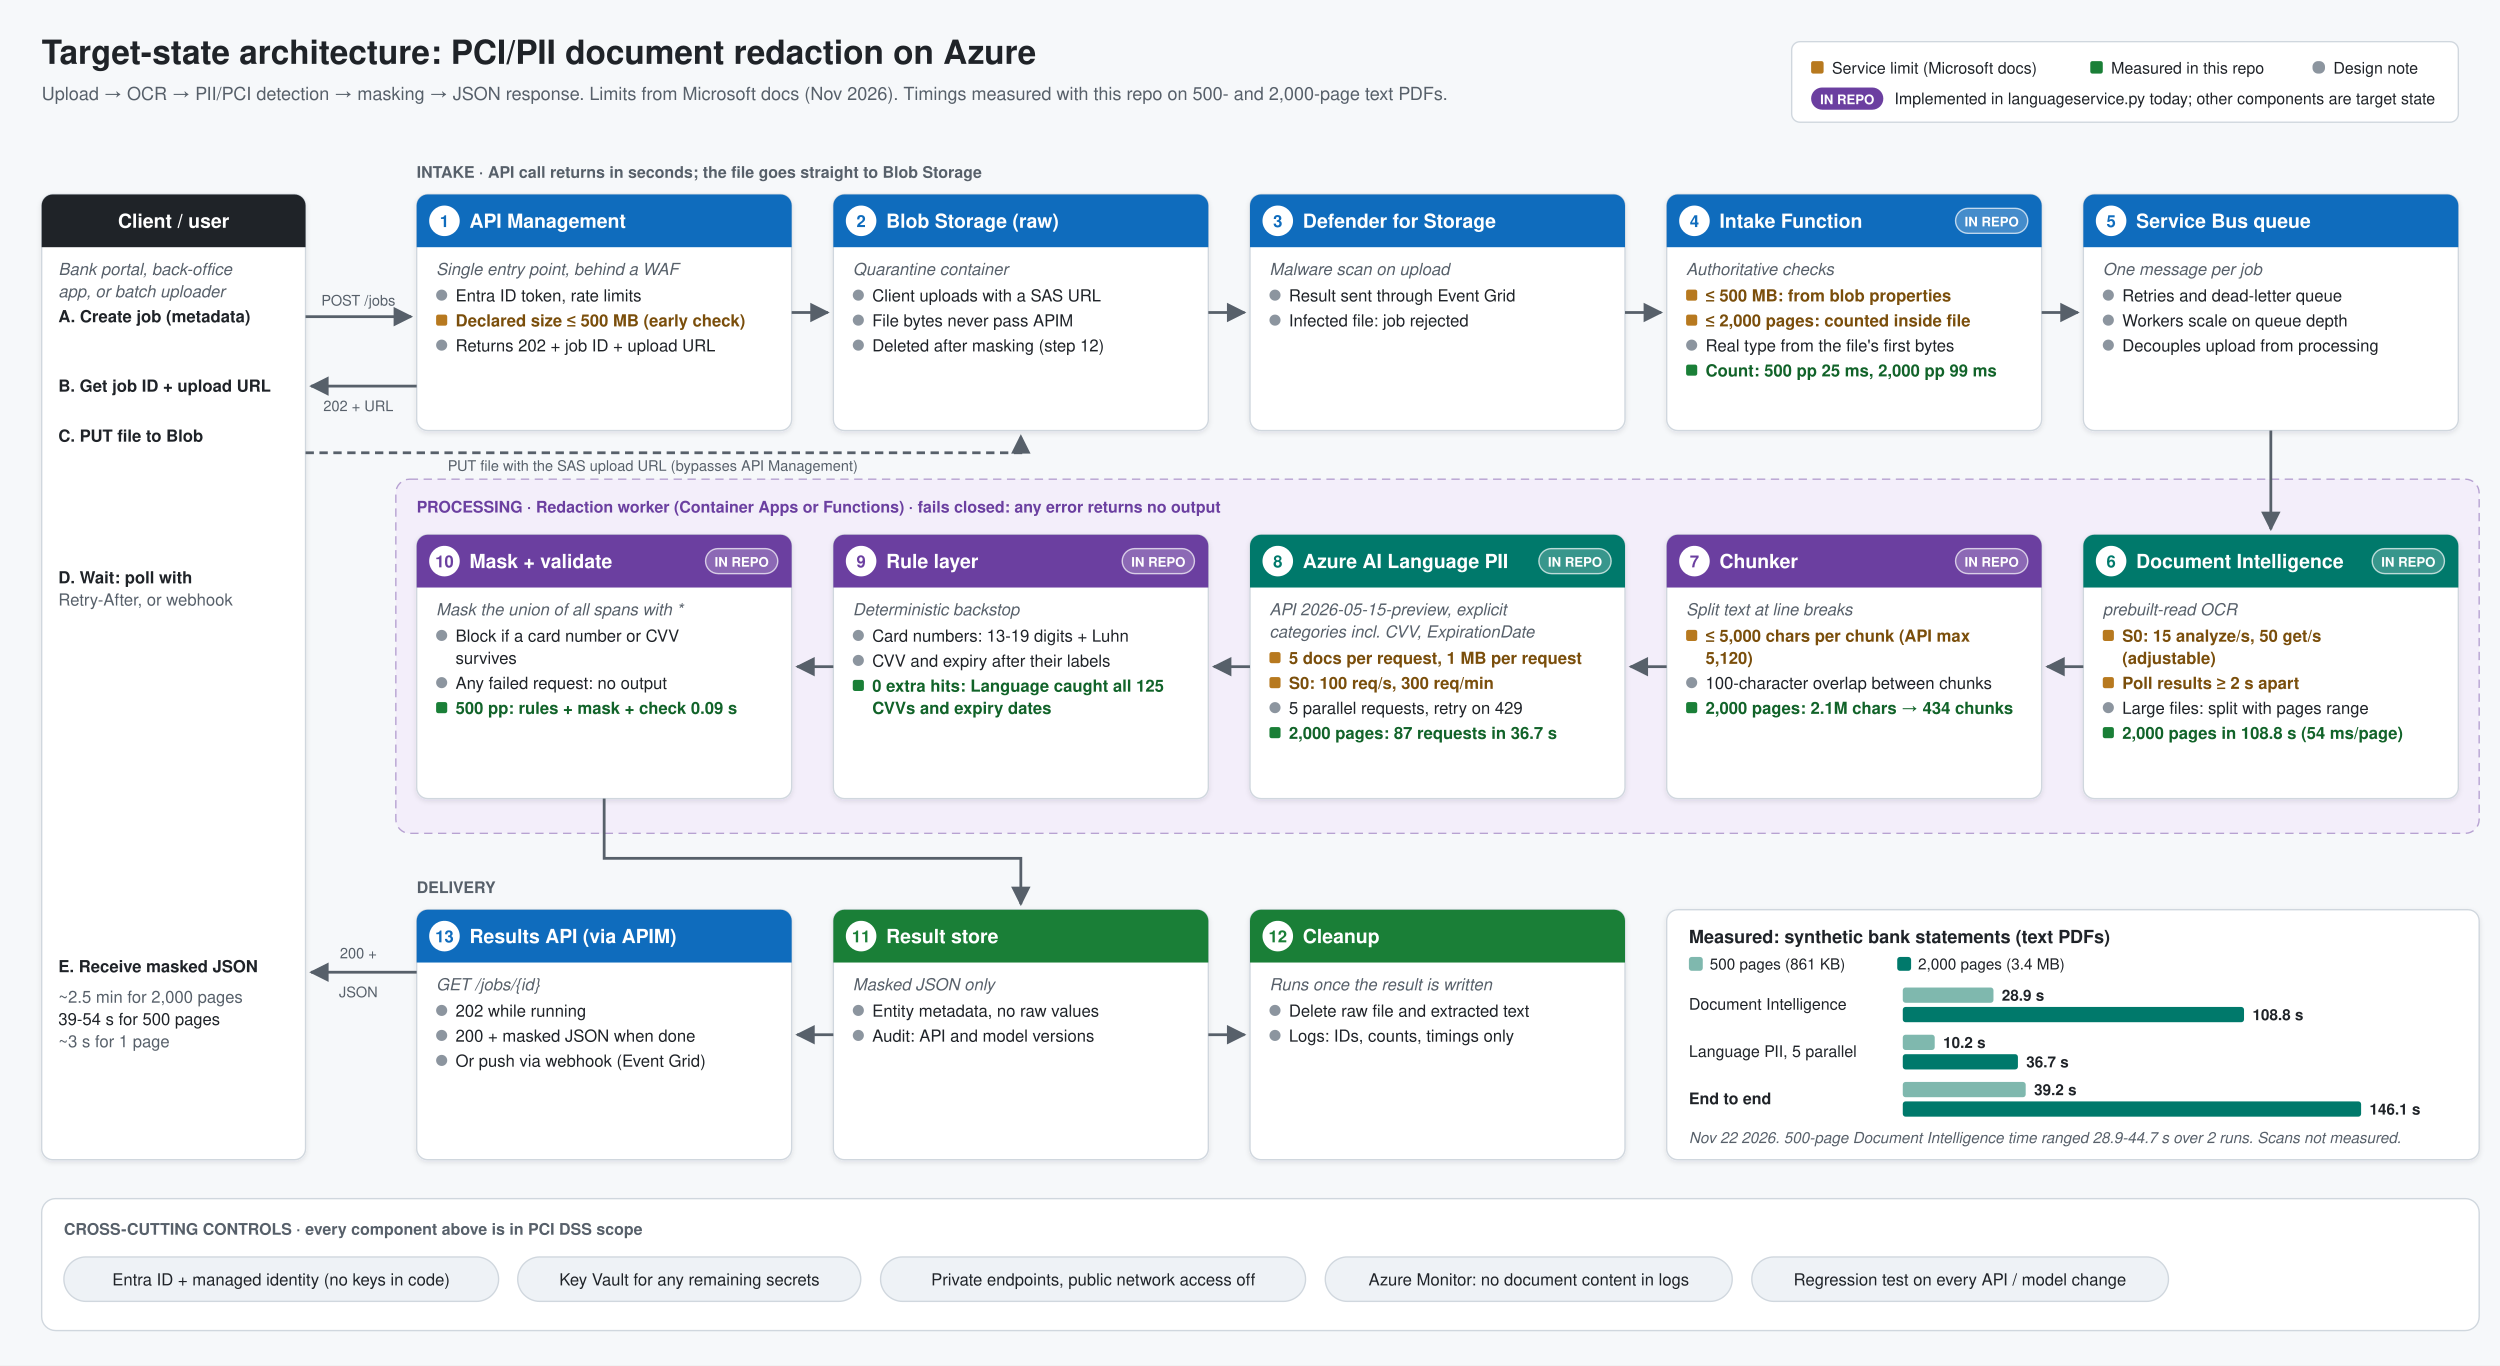
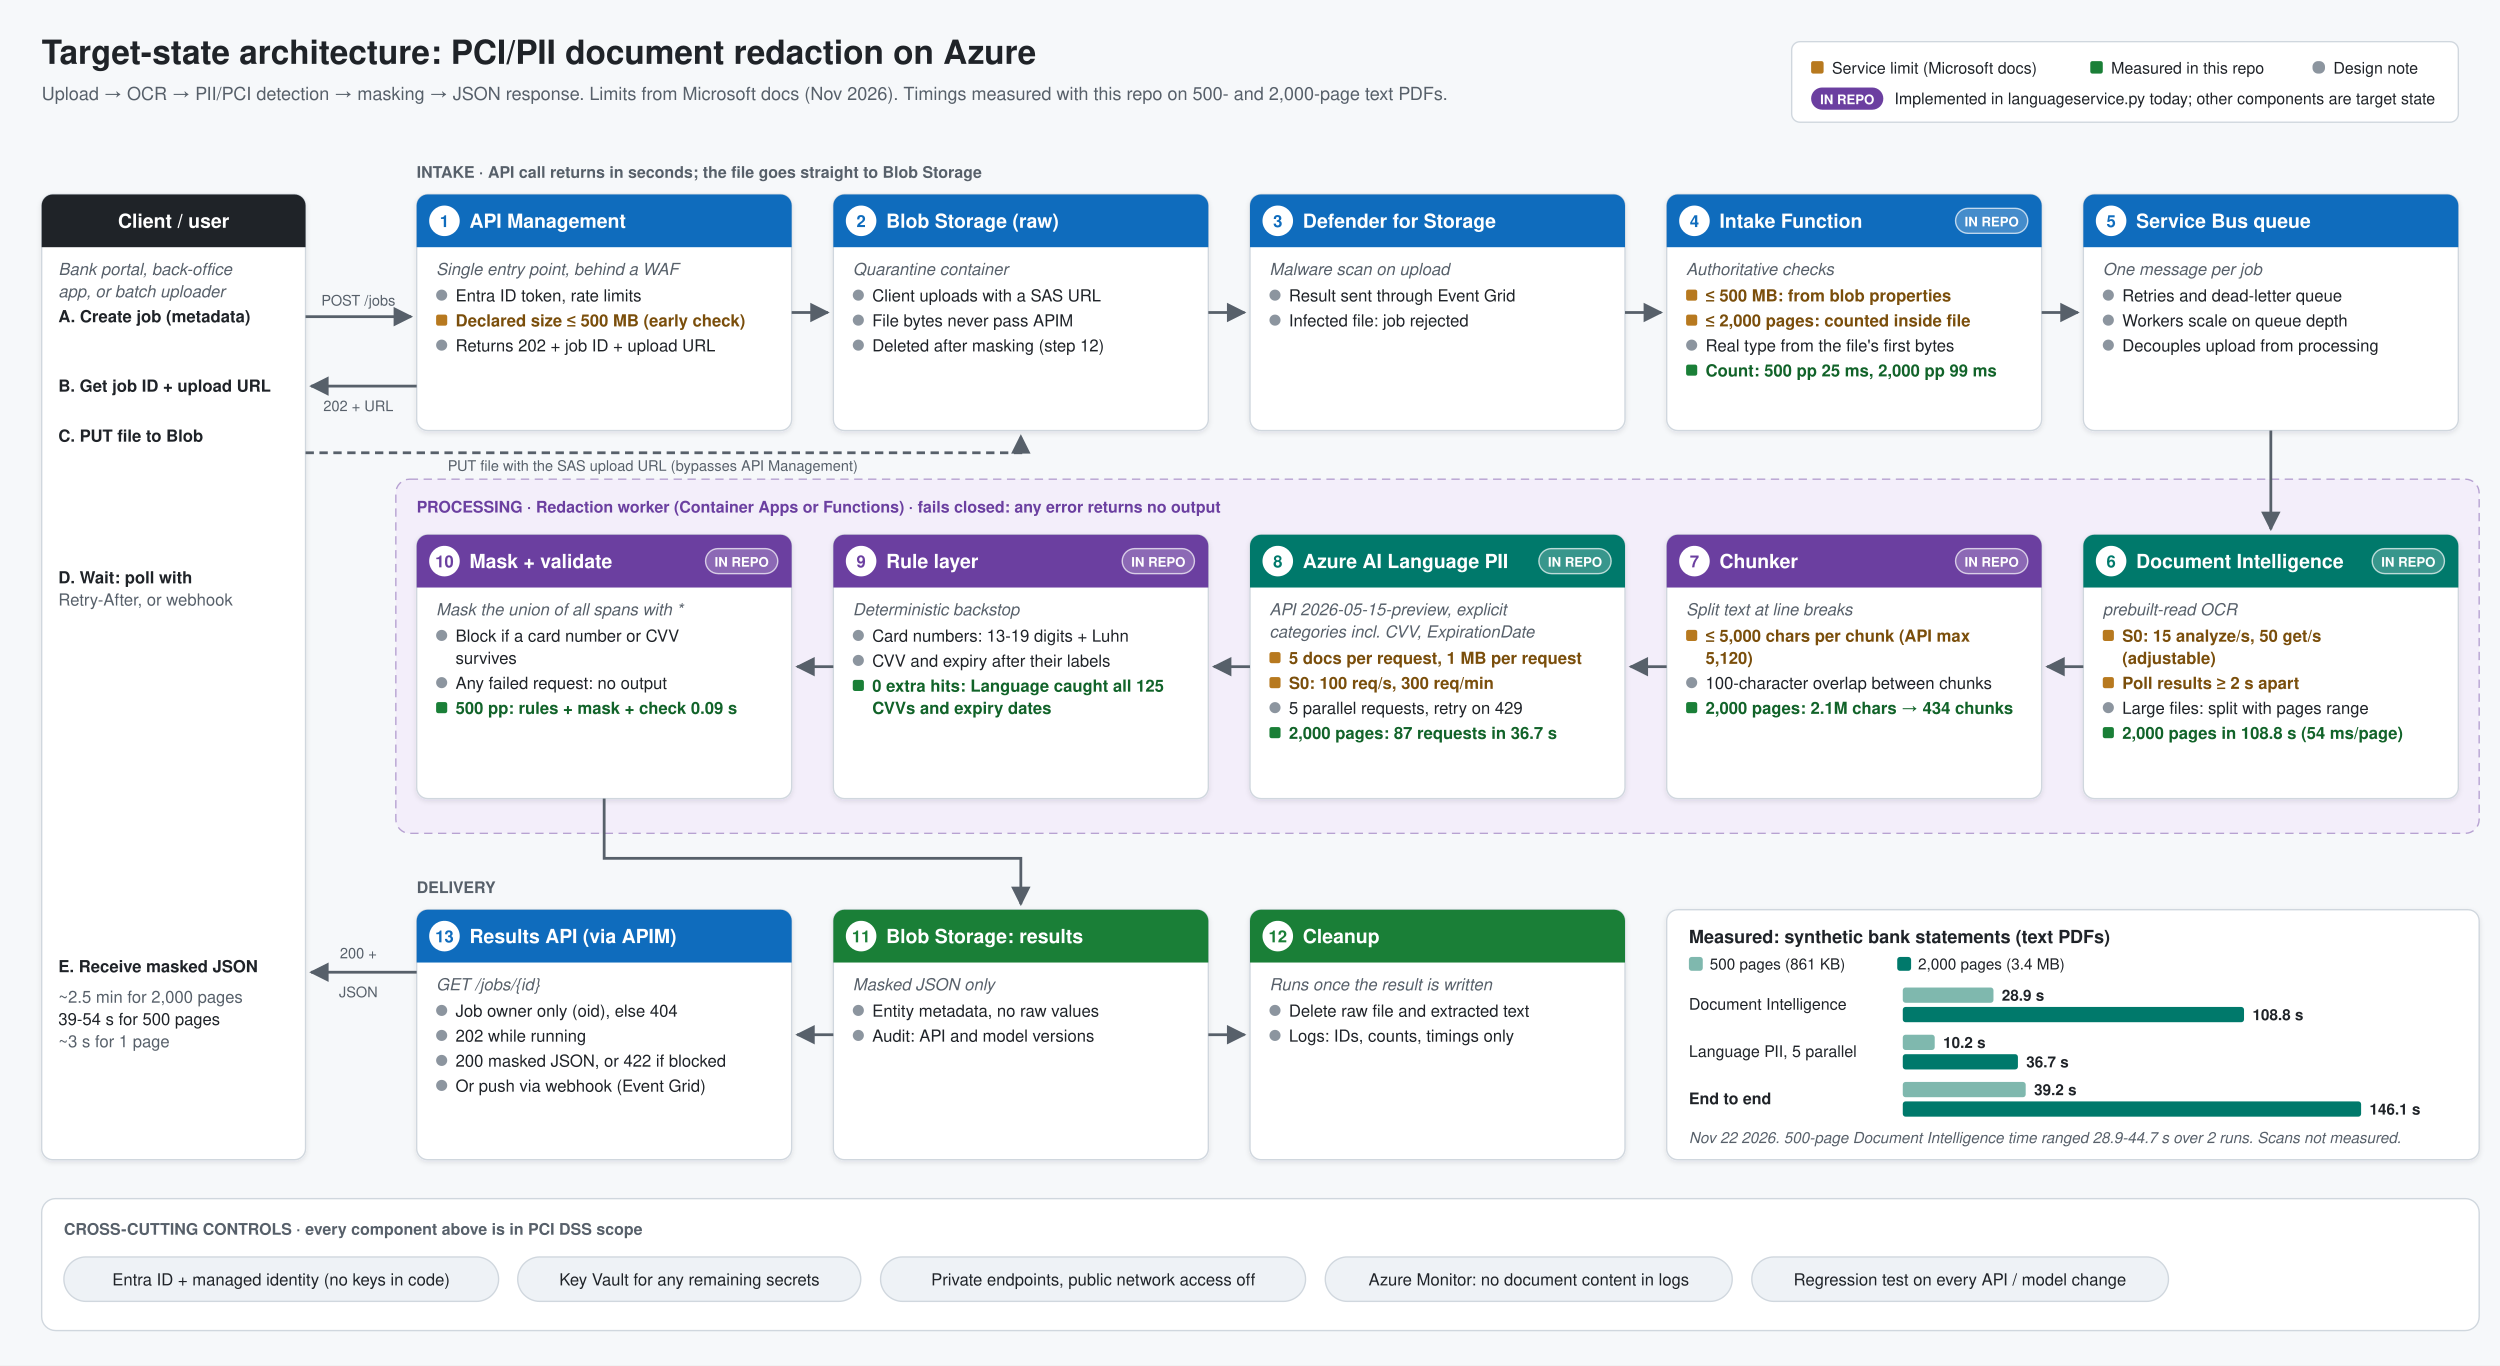
<svg xmlns="http://www.w3.org/2000/svg" width="1800" height="983" viewBox="0 0 1800 983" font-family="Segoe UI, -apple-system, Helvetica Neue, Helvetica, Arial, sans-serif">
  <defs>
    <marker id="arrow" viewBox="0 0 10 10" refX="9" refY="5" markerWidth="7" markerHeight="7" orient="auto-start-reverse">
      <path d="M0,0 L10,5 L0,10 z" fill="#57606A" />
    </marker>
    <filter id="shadow" x="-5%" y="-5%" width="110%" height="115%">
      <feDropShadow dx="0" dy="1.5" stdDeviation="2" flood-color="#1F2328" flood-opacity="0.10" />
    </filter>
  </defs>
  <rect width="1800" height="983" fill="#F6F8FA" />
  <text x="30" y="46" font-size="24" fill="#1F2328" font-weight="bold" text-anchor="start" font-style="normal">Target-state architecture: PCI/PII document redaction on Azure</text>
  <text x="30" y="72" font-size="13" fill="#57606A" font-weight="normal" text-anchor="start" font-style="normal">Upload → OCR → PII/PCI detection → masking → JSON response. Limits from Microsoft docs (Nov 2026). Timings measured with this repo on 500- and 2,000-page text PDFs.</text>
  <rect x="1290" y="30" width="480" height="58" rx="6" fill="#FFFFFF" stroke="#D0D7DE" />
  <rect x="1304" y="44" width="9" height="9" rx="1.5" fill="#B7791F" />
  <text x="1319" y="53" font-size="11.5" fill="#1F2328" font-weight="normal" text-anchor="start" font-style="normal">Service limit (Microsoft docs)</text>
  <rect x="1505" y="44" width="9" height="9" rx="1.5" fill="#1A7F37" />
  <text x="1520" y="53" font-size="11.5" fill="#1F2328" font-weight="normal" text-anchor="start" font-style="normal">Measured in this repo</text>
  <rect x="1665" y="44" width="9" height="9" rx="4" fill="#8C959F" />
  <text x="1680" y="53" font-size="11.5" fill="#1F2328" font-weight="normal" text-anchor="start" font-style="normal">Design note</text>
  <rect x="1304" y="63" width="52" height="16" rx="8" fill="#6B3FA0" />
  <text x="1330" y="75" font-size="9.5" fill="#FFFFFF" font-weight="bold" text-anchor="middle" font-style="normal">IN REPO</text>
  <text x="1364" y="75" font-size="11.5" fill="#1F2328" font-weight="normal" text-anchor="start" font-style="normal">Implemented in languageservice.py today; other components are target state</text>
  <g filter="url(#shadow)">
    <rect x="30" y="140" width="190" height="695" rx="8" fill="#FFFFFF" stroke="#D0D7DE" />
  </g>
  <path d="M30,148 a8,8 0 0 1 8,-8 h174 a8,8 0 0 1 8,8 v30 h-190 z" fill="#1F2328" />
  <text x="125.0" y="164" font-size="14" fill="#FFFFFF" font-weight="bold" text-anchor="middle" font-style="normal">Client / user</text>
  <text x="42" y="198" font-size="12" fill="#57606A" font-weight="normal" text-anchor="start" font-style="italic">Bank portal, back-office</text>
  <text x="42" y="214" font-size="12" fill="#57606A" font-weight="normal" text-anchor="start" font-style="italic">app, or batch uploader</text>
  <text x="42" y="232" font-size="12" fill="#1F2328" font-weight="600" text-anchor="start" font-style="normal">A. Create job (metadata)</text>
  <text x="42" y="282" font-size="12" fill="#1F2328" font-weight="600" text-anchor="start" font-style="normal">B. Get job ID + upload URL</text>
  <text x="42" y="318" font-size="12" fill="#1F2328" font-weight="600" text-anchor="start" font-style="normal">C. PUT file to Blob</text>
  <text x="42" y="420" font-size="12" fill="#1F2328" font-weight="600" text-anchor="start" font-style="normal">D. Wait: poll with</text>
  <text x="42" y="436" font-size="12" fill="#57606A" font-weight="normal" text-anchor="start" font-style="normal">    Retry-After, or webhook</text>
  <text x="42" y="700" font-size="12" fill="#1F2328" font-weight="600" text-anchor="start" font-style="normal">E. Receive masked JSON</text>
  <text x="42" y="722" font-size="12" fill="#57606A" font-weight="normal" text-anchor="start" font-style="normal">~2.5 min for 2,000 pages</text>
  <text x="42" y="738" font-size="12" fill="#1F2328" font-weight="normal" text-anchor="start" font-style="normal">39-54 s for 500 pages</text>
  <text x="42" y="754" font-size="12" fill="#57606A" font-weight="normal" text-anchor="start" font-style="normal">~3 s for 1 page</text>
  <text x="300" y="128" font-size="11.5" fill="#57606A" font-weight="bold" text-anchor="start" font-style="normal">INTAKE  ·  API call returns in seconds; the file goes straight to Blob Storage</text>
  <g filter="url(#shadow)">
    <rect x="300" y="140" width="270" height="170" rx="8" fill="#FFFFFF" stroke="#D0D7DE" />
  </g>
  <path d="M300,148 a8,8 0 0 1 8,-8 h254 a8,8 0 0 1 8,8 v30 h-270 z" fill="#0F6CBD" />
  <circle cx="320" cy="159" r="11" fill="#FFFFFF" />
  <text x="320" y="163.5" font-size="12" fill="#0F6CBD" font-weight="bold" text-anchor="middle" font-style="normal">1</text>
  <text x="338" y="164" font-size="14" fill="#FFFFFF" font-weight="bold" text-anchor="start" font-style="normal">API Management</text>
  <text x="314" y="198" font-size="12" fill="#57606A" font-weight="normal" text-anchor="start" font-style="italic">Single entry point, behind a WAF</text>
  <rect x="314" y="208.5" width="8" height="8" rx="4" fill="#8C959F" />
  <text x="328" y="217" font-size="12" fill="#1F2328" font-weight="normal" text-anchor="start" font-style="normal">Entra ID token, rate limits</text>
  <rect x="314" y="226.5" width="8" height="8" rx="1.5" fill="#B7791F" />
  <text x="328" y="235" font-size="12" fill="#7A4E0B" font-weight="600" text-anchor="start" font-style="normal">Declared size ≤ 500 MB (early check)</text>
  <rect x="314" y="244.5" width="8" height="8" rx="4" fill="#8C959F" />
  <text x="328" y="253" font-size="12" fill="#1F2328" font-weight="normal" text-anchor="start" font-style="normal">Returns 202 + job ID + upload URL</text>
  <g filter="url(#shadow)">
    <rect x="600" y="140" width="270" height="170" rx="8" fill="#FFFFFF" stroke="#D0D7DE" />
  </g>
  <path d="M600,148 a8,8 0 0 1 8,-8 h254 a8,8 0 0 1 8,8 v30 h-270 z" fill="#0F6CBD" />
  <circle cx="620" cy="159" r="11" fill="#FFFFFF" />
  <text x="620" y="163.5" font-size="12" fill="#0F6CBD" font-weight="bold" text-anchor="middle" font-style="normal">2</text>
  <text x="638" y="164" font-size="14" fill="#FFFFFF" font-weight="bold" text-anchor="start" font-style="normal">Blob Storage (raw)</text>
  <text x="614" y="198" font-size="12" fill="#57606A" font-weight="normal" text-anchor="start" font-style="italic">Quarantine container</text>
  <rect x="614" y="208.5" width="8" height="8" rx="4" fill="#8C959F" />
  <text x="628" y="217" font-size="12" fill="#1F2328" font-weight="normal" text-anchor="start" font-style="normal">Client uploads with a SAS URL</text>
  <rect x="614" y="226.5" width="8" height="8" rx="4" fill="#8C959F" />
  <text x="628" y="235" font-size="12" fill="#1F2328" font-weight="normal" text-anchor="start" font-style="normal">File bytes never pass APIM</text>
  <rect x="614" y="244.5" width="8" height="8" rx="4" fill="#8C959F" />
  <text x="628" y="253" font-size="12" fill="#1F2328" font-weight="normal" text-anchor="start" font-style="normal">Deleted after masking (step 12)</text>
  <g filter="url(#shadow)">
    <rect x="900" y="140" width="270" height="170" rx="8" fill="#FFFFFF" stroke="#D0D7DE" />
  </g>
  <path d="M900,148 a8,8 0 0 1 8,-8 h254 a8,8 0 0 1 8,8 v30 h-270 z" fill="#0F6CBD" />
  <circle cx="920" cy="159" r="11" fill="#FFFFFF" />
  <text x="920" y="163.5" font-size="12" fill="#0F6CBD" font-weight="bold" text-anchor="middle" font-style="normal">3</text>
  <text x="938" y="164" font-size="14" fill="#FFFFFF" font-weight="bold" text-anchor="start" font-style="normal">Defender for Storage</text>
  <text x="914" y="198" font-size="12" fill="#57606A" font-weight="normal" text-anchor="start" font-style="italic">Malware scan on upload</text>
  <rect x="914" y="208.5" width="8" height="8" rx="4" fill="#8C959F" />
  <text x="928" y="217" font-size="12" fill="#1F2328" font-weight="normal" text-anchor="start" font-style="normal">Result sent through Event Grid</text>
  <rect x="914" y="226.5" width="8" height="8" rx="4" fill="#8C959F" />
  <text x="928" y="235" font-size="12" fill="#1F2328" font-weight="normal" text-anchor="start" font-style="normal">Infected file: job rejected</text>
  <g filter="url(#shadow)">
    <rect x="1200" y="140" width="270" height="170" rx="8" fill="#FFFFFF" stroke="#D0D7DE" />
  </g>
  <path d="M1200,148 a8,8 0 0 1 8,-8 h254 a8,8 0 0 1 8,8 v30 h-270 z" fill="#0F6CBD" />
  <circle cx="1220" cy="159" r="11" fill="#FFFFFF" />
  <text x="1220" y="163.5" font-size="12" fill="#0F6CBD" font-weight="bold" text-anchor="middle" font-style="normal">4</text>
  <text x="1238" y="164" font-size="14" fill="#FFFFFF" font-weight="bold" text-anchor="start" font-style="normal">Intake Function</text>
  <rect x="1408" y="150" width="52" height="18" rx="9" fill="#FFFFFF" fill-opacity="0.22" stroke="#FFFFFF" stroke-opacity="0.7" />
  <text x="1434" y="163" font-size="9.5" fill="#FFFFFF" font-weight="bold" text-anchor="middle" font-style="normal">IN REPO</text>
  <text x="1214" y="198" font-size="12" fill="#57606A" font-weight="normal" text-anchor="start" font-style="italic">Authoritative checks</text>
  <rect x="1214" y="208.5" width="8" height="8" rx="1.5" fill="#B7791F" />
  <text x="1228" y="217" font-size="12" fill="#7A4E0B" font-weight="600" text-anchor="start" font-style="normal">≤ 500 MB: from blob properties</text>
  <rect x="1214" y="226.5" width="8" height="8" rx="1.5" fill="#B7791F" />
  <text x="1228" y="235" font-size="12" fill="#7A4E0B" font-weight="600" text-anchor="start" font-style="normal">≤ 2,000 pages: counted inside file</text>
  <rect x="1214" y="244.5" width="8" height="8" rx="4" fill="#8C959F" />
  <text x="1228" y="253" font-size="12" fill="#1F2328" font-weight="normal" text-anchor="start" font-style="normal">Real type from the file's first bytes</text>
  <rect x="1214" y="262.5" width="8" height="8" rx="1.5" fill="#1A7F37" />
  <text x="1228" y="271" font-size="12" fill="#116329" font-weight="600" text-anchor="start" font-style="normal">Count: 500 pp 25 ms, 2,000 pp 99 ms</text>
  <g filter="url(#shadow)">
    <rect x="1500" y="140" width="270" height="170" rx="8" fill="#FFFFFF" stroke="#D0D7DE" />
  </g>
  <path d="M1500,148 a8,8 0 0 1 8,-8 h254 a8,8 0 0 1 8,8 v30 h-270 z" fill="#0F6CBD" />
  <circle cx="1520" cy="159" r="11" fill="#FFFFFF" />
  <text x="1520" y="163.5" font-size="12" fill="#0F6CBD" font-weight="bold" text-anchor="middle" font-style="normal">5</text>
  <text x="1538" y="164" font-size="14" fill="#FFFFFF" font-weight="bold" text-anchor="start" font-style="normal">Service Bus queue</text>
  <text x="1514" y="198" font-size="12" fill="#57606A" font-weight="normal" text-anchor="start" font-style="italic">One message per job</text>
  <rect x="1514" y="208.5" width="8" height="8" rx="4" fill="#8C959F" />
  <text x="1528" y="217" font-size="12" fill="#1F2328" font-weight="normal" text-anchor="start" font-style="normal">Retries and dead-letter queue</text>
  <rect x="1514" y="226.5" width="8" height="8" rx="4" fill="#8C959F" />
  <text x="1528" y="235" font-size="12" fill="#1F2328" font-weight="normal" text-anchor="start" font-style="normal">Workers scale on queue depth</text>
  <rect x="1514" y="244.5" width="8" height="8" rx="4" fill="#8C959F" />
  <text x="1528" y="253" font-size="12" fill="#1F2328" font-weight="normal" text-anchor="start" font-style="normal">Decouples upload from processing</text>
  <path d="M220,228 L296,228" fill="none" stroke="#57606A" stroke-width="2" marker-end="url(#arrow)" />
  <text x="258" y="220" font-size="10.5" fill="#57606A" font-weight="normal" text-anchor="middle" font-style="normal">POST /jobs</text>
  <path d="M300,278 L224,278" fill="none" stroke="#57606A" stroke-width="2" marker-end="url(#arrow)" />
  <text x="258" y="296" font-size="10.5" fill="#57606A" font-weight="normal" text-anchor="middle" font-style="normal">202 + URL</text>
  <path d="M220,326 L735,326 L735,314" fill="none" stroke="#57606A" stroke-width="2" stroke-dasharray="6 4" marker-end="url(#arrow)" />
  <text x="470" y="339" font-size="10.5" fill="#57606A" font-weight="normal" text-anchor="middle" font-style="normal">PUT file with the SAS upload URL (bypasses API Management)</text>
  <path d="M570,225.0 L596,225.0" fill="none" stroke="#57606A" stroke-width="2" marker-end="url(#arrow)" />
  <path d="M870,225.0 L896,225.0" fill="none" stroke="#57606A" stroke-width="2" marker-end="url(#arrow)" />
  <path d="M1170,225.0 L1196,225.0" fill="none" stroke="#57606A" stroke-width="2" marker-end="url(#arrow)" />
  <path d="M1470,225.0 L1496,225.0" fill="none" stroke="#57606A" stroke-width="2" marker-end="url(#arrow)" />
  <rect x="285" y="345" width="1500" height="255" rx="10" fill="#F3EEFA" stroke="#6B3FA0" stroke-opacity="0.45" stroke-dasharray="6 4" />
  <text x="300" y="369" font-size="11.5" fill="#6B3FA0" font-weight="bold" text-anchor="start" font-style="normal">PROCESSING  ·  Redaction worker (Container Apps or Functions)  ·  fails closed: any error returns no output</text>
  <g filter="url(#shadow)">
    <rect x="1500" y="385" width="270" height="190" rx="8" fill="#FFFFFF" stroke="#D0D7DE" />
  </g>
  <path d="M1500,393 a8,8 0 0 1 8,-8 h254 a8,8 0 0 1 8,8 v30 h-270 z" fill="#00796B" />
  <circle cx="1520" cy="404" r="11" fill="#FFFFFF" />
  <text x="1520" y="408.5" font-size="12" fill="#00796B" font-weight="bold" text-anchor="middle" font-style="normal">6</text>
  <text x="1538" y="409" font-size="14" fill="#FFFFFF" font-weight="bold" text-anchor="start" font-style="normal">Document Intelligence</text>
  <rect x="1708" y="395" width="52" height="18" rx="9" fill="#FFFFFF" fill-opacity="0.22" stroke="#FFFFFF" stroke-opacity="0.7" />
  <text x="1734" y="408" font-size="9.5" fill="#FFFFFF" font-weight="bold" text-anchor="middle" font-style="normal">IN REPO</text>
  <text x="1514" y="443" font-size="12" fill="#57606A" font-weight="normal" text-anchor="start" font-style="italic">prebuilt-read OCR</text>
  <rect x="1514" y="453.5" width="8" height="8" rx="1.5" fill="#B7791F" />
  <text x="1528" y="462" font-size="12" fill="#7A4E0B" font-weight="600" text-anchor="start" font-style="normal">S0: 15 analyze/s, 50 get/s</text>
  <text x="1528" y="478" font-size="12" fill="#7A4E0B" font-weight="600" text-anchor="start" font-style="normal">(adjustable)</text>
  <rect x="1514" y="487.5" width="8" height="8" rx="1.5" fill="#B7791F" />
  <text x="1528" y="496" font-size="12" fill="#7A4E0B" font-weight="600" text-anchor="start" font-style="normal">Poll results ≥ 2 s apart</text>
  <rect x="1514" y="505.5" width="8" height="8" rx="4" fill="#8C959F" />
  <text x="1528" y="514" font-size="12" fill="#1F2328" font-weight="normal" text-anchor="start" font-style="normal">Large files: split with pages range</text>
  <rect x="1514" y="523.5" width="8" height="8" rx="1.5" fill="#1A7F37" />
  <text x="1528" y="532" font-size="12" fill="#116329" font-weight="600" text-anchor="start" font-style="normal">2,000 pages in 108.8 s (54 ms/page)</text>
  <g filter="url(#shadow)">
    <rect x="1200" y="385" width="270" height="190" rx="8" fill="#FFFFFF" stroke="#D0D7DE" />
  </g>
  <path d="M1200,393 a8,8 0 0 1 8,-8 h254 a8,8 0 0 1 8,8 v30 h-270 z" fill="#6B3FA0" />
  <circle cx="1220" cy="404" r="11" fill="#FFFFFF" />
  <text x="1220" y="408.5" font-size="12" fill="#6B3FA0" font-weight="bold" text-anchor="middle" font-style="normal">7</text>
  <text x="1238" y="409" font-size="14" fill="#FFFFFF" font-weight="bold" text-anchor="start" font-style="normal">Chunker</text>
  <rect x="1408" y="395" width="52" height="18" rx="9" fill="#FFFFFF" fill-opacity="0.22" stroke="#FFFFFF" stroke-opacity="0.7" />
  <text x="1434" y="408" font-size="9.5" fill="#FFFFFF" font-weight="bold" text-anchor="middle" font-style="normal">IN REPO</text>
  <text x="1214" y="443" font-size="12" fill="#57606A" font-weight="normal" text-anchor="start" font-style="italic">Split text at line breaks</text>
  <rect x="1214" y="453.5" width="8" height="8" rx="1.5" fill="#B7791F" />
  <text x="1228" y="462" font-size="12" fill="#7A4E0B" font-weight="600" text-anchor="start" font-style="normal">≤ 5,000 chars per chunk (API max</text>
  <text x="1228" y="478" font-size="12" fill="#7A4E0B" font-weight="600" text-anchor="start" font-style="normal">5,120)</text>
  <rect x="1214" y="487.5" width="8" height="8" rx="4" fill="#8C959F" />
  <text x="1228" y="496" font-size="12" fill="#1F2328" font-weight="normal" text-anchor="start" font-style="normal">100-character overlap between chunks</text>
  <rect x="1214" y="505.5" width="8" height="8" rx="1.5" fill="#1A7F37" />
  <text x="1228" y="514" font-size="12" fill="#116329" font-weight="600" text-anchor="start" font-style="normal">2,000 pages: 2.1M chars → 434 chunks</text>
  <g filter="url(#shadow)">
    <rect x="900" y="385" width="270" height="190" rx="8" fill="#FFFFFF" stroke="#D0D7DE" />
  </g>
  <path d="M900,393 a8,8 0 0 1 8,-8 h254 a8,8 0 0 1 8,8 v30 h-270 z" fill="#00796B" />
  <circle cx="920" cy="404" r="11" fill="#FFFFFF" />
  <text x="920" y="408.5" font-size="12" fill="#00796B" font-weight="bold" text-anchor="middle" font-style="normal">8</text>
  <text x="938" y="409" font-size="14" fill="#FFFFFF" font-weight="bold" text-anchor="start" font-style="normal">Azure AI Language PII</text>
  <rect x="1108" y="395" width="52" height="18" rx="9" fill="#FFFFFF" fill-opacity="0.22" stroke="#FFFFFF" stroke-opacity="0.7" />
  <text x="1134" y="408" font-size="9.5" fill="#FFFFFF" font-weight="bold" text-anchor="middle" font-style="normal">IN REPO</text>
  <text x="914" y="443" font-size="12" fill="#57606A" font-weight="normal" text-anchor="start" font-style="italic">API 2026-05-15-preview, explicit</text>
  <text x="914" y="459" font-size="12" fill="#57606A" font-weight="normal" text-anchor="start" font-style="italic">categories incl. CVV, ExpirationDate</text>
  <rect x="914" y="469.5" width="8" height="8" rx="1.5" fill="#B7791F" />
  <text x="928" y="478" font-size="12" fill="#7A4E0B" font-weight="600" text-anchor="start" font-style="normal">5 docs per request, 1 MB per request</text>
  <rect x="914" y="487.5" width="8" height="8" rx="1.5" fill="#B7791F" />
  <text x="928" y="496" font-size="12" fill="#7A4E0B" font-weight="600" text-anchor="start" font-style="normal">S0: 100 req/s, 300 req/min</text>
  <rect x="914" y="505.5" width="8" height="8" rx="4" fill="#8C959F" />
  <text x="928" y="514" font-size="12" fill="#1F2328" font-weight="normal" text-anchor="start" font-style="normal">5 parallel requests, retry on 429</text>
  <rect x="914" y="523.5" width="8" height="8" rx="1.5" fill="#1A7F37" />
  <text x="928" y="532" font-size="12" fill="#116329" font-weight="600" text-anchor="start" font-style="normal">2,000 pages: 87 requests in 36.7 s</text>
  <g filter="url(#shadow)">
    <rect x="600" y="385" width="270" height="190" rx="8" fill="#FFFFFF" stroke="#D0D7DE" />
  </g>
  <path d="M600,393 a8,8 0 0 1 8,-8 h254 a8,8 0 0 1 8,8 v30 h-270 z" fill="#6B3FA0" />
  <circle cx="620" cy="404" r="11" fill="#FFFFFF" />
  <text x="620" y="408.5" font-size="12" fill="#6B3FA0" font-weight="bold" text-anchor="middle" font-style="normal">9</text>
  <text x="638" y="409" font-size="14" fill="#FFFFFF" font-weight="bold" text-anchor="start" font-style="normal">Rule layer</text>
  <rect x="808" y="395" width="52" height="18" rx="9" fill="#FFFFFF" fill-opacity="0.22" stroke="#FFFFFF" stroke-opacity="0.7" />
  <text x="834" y="408" font-size="9.5" fill="#FFFFFF" font-weight="bold" text-anchor="middle" font-style="normal">IN REPO</text>
  <text x="614" y="443" font-size="12" fill="#57606A" font-weight="normal" text-anchor="start" font-style="italic">Deterministic backstop</text>
  <rect x="614" y="453.5" width="8" height="8" rx="4" fill="#8C959F" />
  <text x="628" y="462" font-size="12" fill="#1F2328" font-weight="normal" text-anchor="start" font-style="normal">Card numbers: 13-19 digits + Luhn</text>
  <rect x="614" y="471.5" width="8" height="8" rx="4" fill="#8C959F" />
  <text x="628" y="480" font-size="12" fill="#1F2328" font-weight="normal" text-anchor="start" font-style="normal">CVV and expiry after their labels</text>
  <rect x="614" y="489.5" width="8" height="8" rx="1.5" fill="#1A7F37" />
  <text x="628" y="498" font-size="12" fill="#116329" font-weight="600" text-anchor="start" font-style="normal">0 extra hits: Language caught all 125</text>
  <text x="628" y="514" font-size="12" fill="#116329" font-weight="600" text-anchor="start" font-style="normal">CVVs and expiry dates</text>
  <g filter="url(#shadow)">
    <rect x="300" y="385" width="270" height="190" rx="8" fill="#FFFFFF" stroke="#D0D7DE" />
  </g>
  <path d="M300,393 a8,8 0 0 1 8,-8 h254 a8,8 0 0 1 8,8 v30 h-270 z" fill="#6B3FA0" />
  <circle cx="320" cy="404" r="11" fill="#FFFFFF" />
  <text x="320" y="408.5" font-size="12" fill="#6B3FA0" font-weight="bold" text-anchor="middle" font-style="normal">10</text>
  <text x="338" y="409" font-size="14" fill="#FFFFFF" font-weight="bold" text-anchor="start" font-style="normal">Mask + validate</text>
  <rect x="508" y="395" width="52" height="18" rx="9" fill="#FFFFFF" fill-opacity="0.22" stroke="#FFFFFF" stroke-opacity="0.7" />
  <text x="534" y="408" font-size="9.5" fill="#FFFFFF" font-weight="bold" text-anchor="middle" font-style="normal">IN REPO</text>
  <text x="314" y="443" font-size="12" fill="#57606A" font-weight="normal" text-anchor="start" font-style="italic">Mask the union of all spans with *</text>
  <rect x="314" y="453.5" width="8" height="8" rx="4" fill="#8C959F" />
  <text x="328" y="462" font-size="12" fill="#1F2328" font-weight="normal" text-anchor="start" font-style="normal">Block if a card number or CVV</text>
  <text x="328" y="478" font-size="12" fill="#1F2328" font-weight="normal" text-anchor="start" font-style="normal">survives</text>
  <rect x="314" y="487.5" width="8" height="8" rx="4" fill="#8C959F" />
  <text x="328" y="496" font-size="12" fill="#1F2328" font-weight="normal" text-anchor="start" font-style="normal">Any failed request: no output</text>
  <rect x="314" y="505.5" width="8" height="8" rx="1.5" fill="#1A7F37" />
  <text x="328" y="514" font-size="12" fill="#116329" font-weight="600" text-anchor="start" font-style="normal">500 pp: rules + mask + check 0.09 s</text>
  <path d="M1635,310 L1635,381" fill="none" stroke="#57606A" stroke-width="2" marker-end="url(#arrow)" />
  <path d="M1500,480.0 L1474,480.0" fill="none" stroke="#57606A" stroke-width="2" marker-end="url(#arrow)" />
  <path d="M1200,480.0 L1174,480.0" fill="none" stroke="#57606A" stroke-width="2" marker-end="url(#arrow)" />
  <path d="M900,480.0 L874,480.0" fill="none" stroke="#57606A" stroke-width="2" marker-end="url(#arrow)" />
  <path d="M600,480.0 L574,480.0" fill="none" stroke="#57606A" stroke-width="2" marker-end="url(#arrow)" />
  <text x="300" y="643" font-size="11.5" fill="#57606A" font-weight="bold" text-anchor="start" font-style="normal">DELIVERY</text>
  <g filter="url(#shadow)">
    <rect x="300" y="655" width="270" height="180" rx="8" fill="#FFFFFF" stroke="#D0D7DE" />
  </g>
  <path d="M300,663 a8,8 0 0 1 8,-8 h254 a8,8 0 0 1 8,8 v30 h-270 z" fill="#0F6CBD" />
  <circle cx="320" cy="674" r="11" fill="#FFFFFF" />
  <text x="320" y="678.5" font-size="12" fill="#0F6CBD" font-weight="bold" text-anchor="middle" font-style="normal">13</text>
  <text x="338" y="679" font-size="14" fill="#FFFFFF" font-weight="bold" text-anchor="start" font-style="normal">Results API (via APIM)</text>
  <text x="314" y="713" font-size="12" fill="#57606A" font-weight="normal" text-anchor="start" font-style="italic">GET /jobs/{id}</text>
  <rect x="314" y="723.5" width="8" height="8" rx="4" fill="#8C959F" />
-   <text x="328" y="732" font-size="12" fill="#1F2328" font-weight="normal" text-anchor="start" font-style="normal">202 while running</text>
+   <text x="328" y="732" font-size="12" fill="#1F2328" font-weight="normal" text-anchor="start" font-style="normal">Job owner only (oid), else 404</text>
  <rect x="314" y="741.5" width="8" height="8" rx="4" fill="#8C959F" />
-   <text x="328" y="750" font-size="12" fill="#1F2328" font-weight="normal" text-anchor="start" font-style="normal">200 + masked JSON when done</text>
+   <text x="328" y="750" font-size="12" fill="#1F2328" font-weight="normal" text-anchor="start" font-style="normal">202 while running</text>
  <rect x="314" y="759.5" width="8" height="8" rx="4" fill="#8C959F" />
-   <text x="328" y="768" font-size="12" fill="#1F2328" font-weight="normal" text-anchor="start" font-style="normal">Or push via webhook (Event Grid)</text>
+   <text x="328" y="768" font-size="12" fill="#1F2328" font-weight="normal" text-anchor="start" font-style="normal">200 masked JSON, or 422 if blocked</text>
+   <rect x="314" y="777.5" width="8" height="8" rx="4" fill="#8C959F" />
+   <text x="328" y="786" font-size="12" fill="#1F2328" font-weight="normal" text-anchor="start" font-style="normal">Or push via webhook (Event Grid)</text>
  <g filter="url(#shadow)">
    <rect x="600" y="655" width="270" height="180" rx="8" fill="#FFFFFF" stroke="#D0D7DE" />
  </g>
  <path d="M600,663 a8,8 0 0 1 8,-8 h254 a8,8 0 0 1 8,8 v30 h-270 z" fill="#1A7F37" />
  <circle cx="620" cy="674" r="11" fill="#FFFFFF" />
  <text x="620" y="678.5" font-size="12" fill="#1A7F37" font-weight="bold" text-anchor="middle" font-style="normal">11</text>
-   <text x="638" y="679" font-size="14" fill="#FFFFFF" font-weight="bold" text-anchor="start" font-style="normal">Result store</text>
+   <text x="638" y="679" font-size="14" fill="#FFFFFF" font-weight="bold" text-anchor="start" font-style="normal">Blob Storage: results</text>
  <text x="614" y="713" font-size="12" fill="#57606A" font-weight="normal" text-anchor="start" font-style="italic">Masked JSON only</text>
  <rect x="614" y="723.5" width="8" height="8" rx="4" fill="#8C959F" />
  <text x="628" y="732" font-size="12" fill="#1F2328" font-weight="normal" text-anchor="start" font-style="normal">Entity metadata, no raw values</text>
  <rect x="614" y="741.5" width="8" height="8" rx="4" fill="#8C959F" />
  <text x="628" y="750" font-size="12" fill="#1F2328" font-weight="normal" text-anchor="start" font-style="normal">Audit: API and model versions</text>
  <g filter="url(#shadow)">
    <rect x="900" y="655" width="270" height="180" rx="8" fill="#FFFFFF" stroke="#D0D7DE" />
  </g>
  <path d="M900,663 a8,8 0 0 1 8,-8 h254 a8,8 0 0 1 8,8 v30 h-270 z" fill="#1A7F37" />
  <circle cx="920" cy="674" r="11" fill="#FFFFFF" />
  <text x="920" y="678.5" font-size="12" fill="#1A7F37" font-weight="bold" text-anchor="middle" font-style="normal">12</text>
  <text x="938" y="679" font-size="14" fill="#FFFFFF" font-weight="bold" text-anchor="start" font-style="normal">Cleanup</text>
  <text x="914" y="713" font-size="12" fill="#57606A" font-weight="normal" text-anchor="start" font-style="italic">Runs once the result is written</text>
  <rect x="914" y="723.5" width="8" height="8" rx="4" fill="#8C959F" />
  <text x="928" y="732" font-size="12" fill="#1F2328" font-weight="normal" text-anchor="start" font-style="normal">Delete raw file and extracted text</text>
  <rect x="914" y="741.5" width="8" height="8" rx="4" fill="#8C959F" />
  <text x="928" y="750" font-size="12" fill="#1F2328" font-weight="normal" text-anchor="start" font-style="normal">Logs: IDs, counts, timings only</text>
  <path d="M435,575 L435,618 L735,618 L735,651" fill="none" stroke="#57606A" stroke-width="2" marker-end="url(#arrow)" />
  <path d="M870,745.0 L896,745.0" fill="none" stroke="#57606A" stroke-width="2" marker-end="url(#arrow)" />
  <path d="M600,745.0 L574,745.0" fill="none" stroke="#57606A" stroke-width="2" marker-end="url(#arrow)" />
  <path d="M300,700 L224,700" fill="none" stroke="#57606A" stroke-width="2" marker-end="url(#arrow)" />
  <text x="258" y="690" font-size="10.5" fill="#57606A" font-weight="normal" text-anchor="middle" font-style="normal">200 +</text>
  <text x="258" y="718" font-size="10.5" fill="#57606A" font-weight="normal" text-anchor="middle" font-style="normal">JSON</text>
  <g filter="url(#shadow)">
    <rect x="1200" y="655" width="585" height="180" rx="8" fill="#FFFFFF" stroke="#D0D7DE" />
  </g>
  <text x="1216" y="679" font-size="13" fill="#1F2328" font-weight="bold" text-anchor="start" font-style="normal">Measured: synthetic bank statements (text PDFs)</text>
  <rect x="1216" y="689" width="10" height="10" rx="2" fill="#7FB8AE" />
  <text x="1231" y="698" font-size="11" fill="#1F2328" font-weight="normal" text-anchor="start" font-style="normal">500 pages (861 KB)</text>
  <rect x="1366" y="689" width="10" height="10" rx="2" fill="#00796B" />
  <text x="1381" y="698" font-size="11" fill="#1F2328" font-weight="normal" text-anchor="start" font-style="normal">2,000 pages (3.4 MB)</text>
  <text x="1216" y="727" font-size="11.5" fill="#1F2328" font-weight="normal" text-anchor="start" font-style="normal">Document Intelligence</text>
  <rect x="1370" y="711" width="65.3" height="11" rx="2" fill="#7FB8AE" />
  <text x="1441.277" y="720.5" font-size="11" fill="#1F2328" font-weight="600" text-anchor="start" font-style="normal">28.9 s</text>
  <rect x="1370" y="725" width="245.7" height="11" rx="2" fill="#00796B" />
  <text x="1621.749" y="734.5" font-size="11" fill="#1F2328" font-weight="600" text-anchor="start" font-style="normal">108.8 s</text>
  <text x="1216" y="761" font-size="11.5" fill="#1F2328" font-weight="normal" text-anchor="start" font-style="normal">Language PII, 5 parallel</text>
  <rect x="1370" y="745" width="23.0" height="11" rx="2" fill="#7FB8AE" />
  <text x="1399.039" y="754.5" font-size="11" fill="#1F2328" font-weight="600" text-anchor="start" font-style="normal">10.2 s</text>
  <rect x="1370" y="759" width="82.9" height="11" rx="2" fill="#00796B" />
  <text x="1458.895" y="768.5" font-size="11" fill="#1F2328" font-weight="600" text-anchor="start" font-style="normal">36.7 s</text>
  <text x="1216" y="795" font-size="11.5" fill="#1F2328" font-weight="600" text-anchor="start" font-style="normal">End to end</text>
  <rect x="1370" y="779" width="88.5" height="11" rx="2" fill="#7FB8AE" />
  <text x="1464.542" y="788.5" font-size="11" fill="#1F2328" font-weight="600" text-anchor="start" font-style="normal">39.2 s</text>
  <rect x="1370" y="793" width="330.0" height="11" rx="2" fill="#00796B" />
  <text x="1706.0" y="802.5" font-size="11" fill="#1F2328" font-weight="600" text-anchor="start" font-style="normal">146.1 s</text>
  <text x="1216" y="823" font-size="11" fill="#57606A" font-weight="normal" text-anchor="start" font-style="italic">Nov 22 2026. 500-page Document Intelligence time ranged 28.9-44.7 s over 2 runs. Scans not measured.</text>
  <rect x="30" y="863" width="1755" height="95" rx="10" fill="#FFFFFF" stroke="#D0D7DE" />
  <text x="46" y="889" font-size="11.5" fill="#57606A" font-weight="bold" text-anchor="start" font-style="normal">CROSS-CUTTING CONTROLS  ·  every component above is in PCI DSS scope</text>
  <rect x="46" y="905" width="313" height="32" rx="16" fill="#EEF2F6" stroke="#D0D7DE" />
  <text x="202.375" y="925.5" font-size="12" fill="#1F2328" font-weight="normal" text-anchor="middle" font-style="normal">Entra ID + managed identity (no keys in code)</text>
  <rect x="372.75" y="905" width="247" height="32" rx="16" fill="#EEF2F6" stroke="#D0D7DE" />
  <text x="496.375" y="925.5" font-size="12" fill="#1F2328" font-weight="normal" text-anchor="middle" font-style="normal">Key Vault for any remaining secrets</text>
  <rect x="634.0" y="905" width="306" height="32" rx="16" fill="#EEF2F6" stroke="#D0D7DE" />
  <text x="787.1" y="925.5" font-size="12" fill="#1F2328" font-weight="normal" text-anchor="middle" font-style="normal">Private endpoints, public network access off</text>
  <rect x="954.2" y="905" width="293" height="32" rx="16" fill="#EEF2F6" stroke="#D0D7DE" />
  <text x="1100.75" y="925.5" font-size="12" fill="#1F2328" font-weight="normal" text-anchor="middle" font-style="normal">Azure Monitor: no document content in logs</text>
  <rect x="1261.3" y="905" width="300" height="32" rx="16" fill="#EEF2F6" stroke="#D0D7DE" />
  <text x="1411.125" y="925.5" font-size="12" fill="#1F2328" font-weight="normal" text-anchor="middle" font-style="normal">Regression test on every API / model change</text>
</svg>
